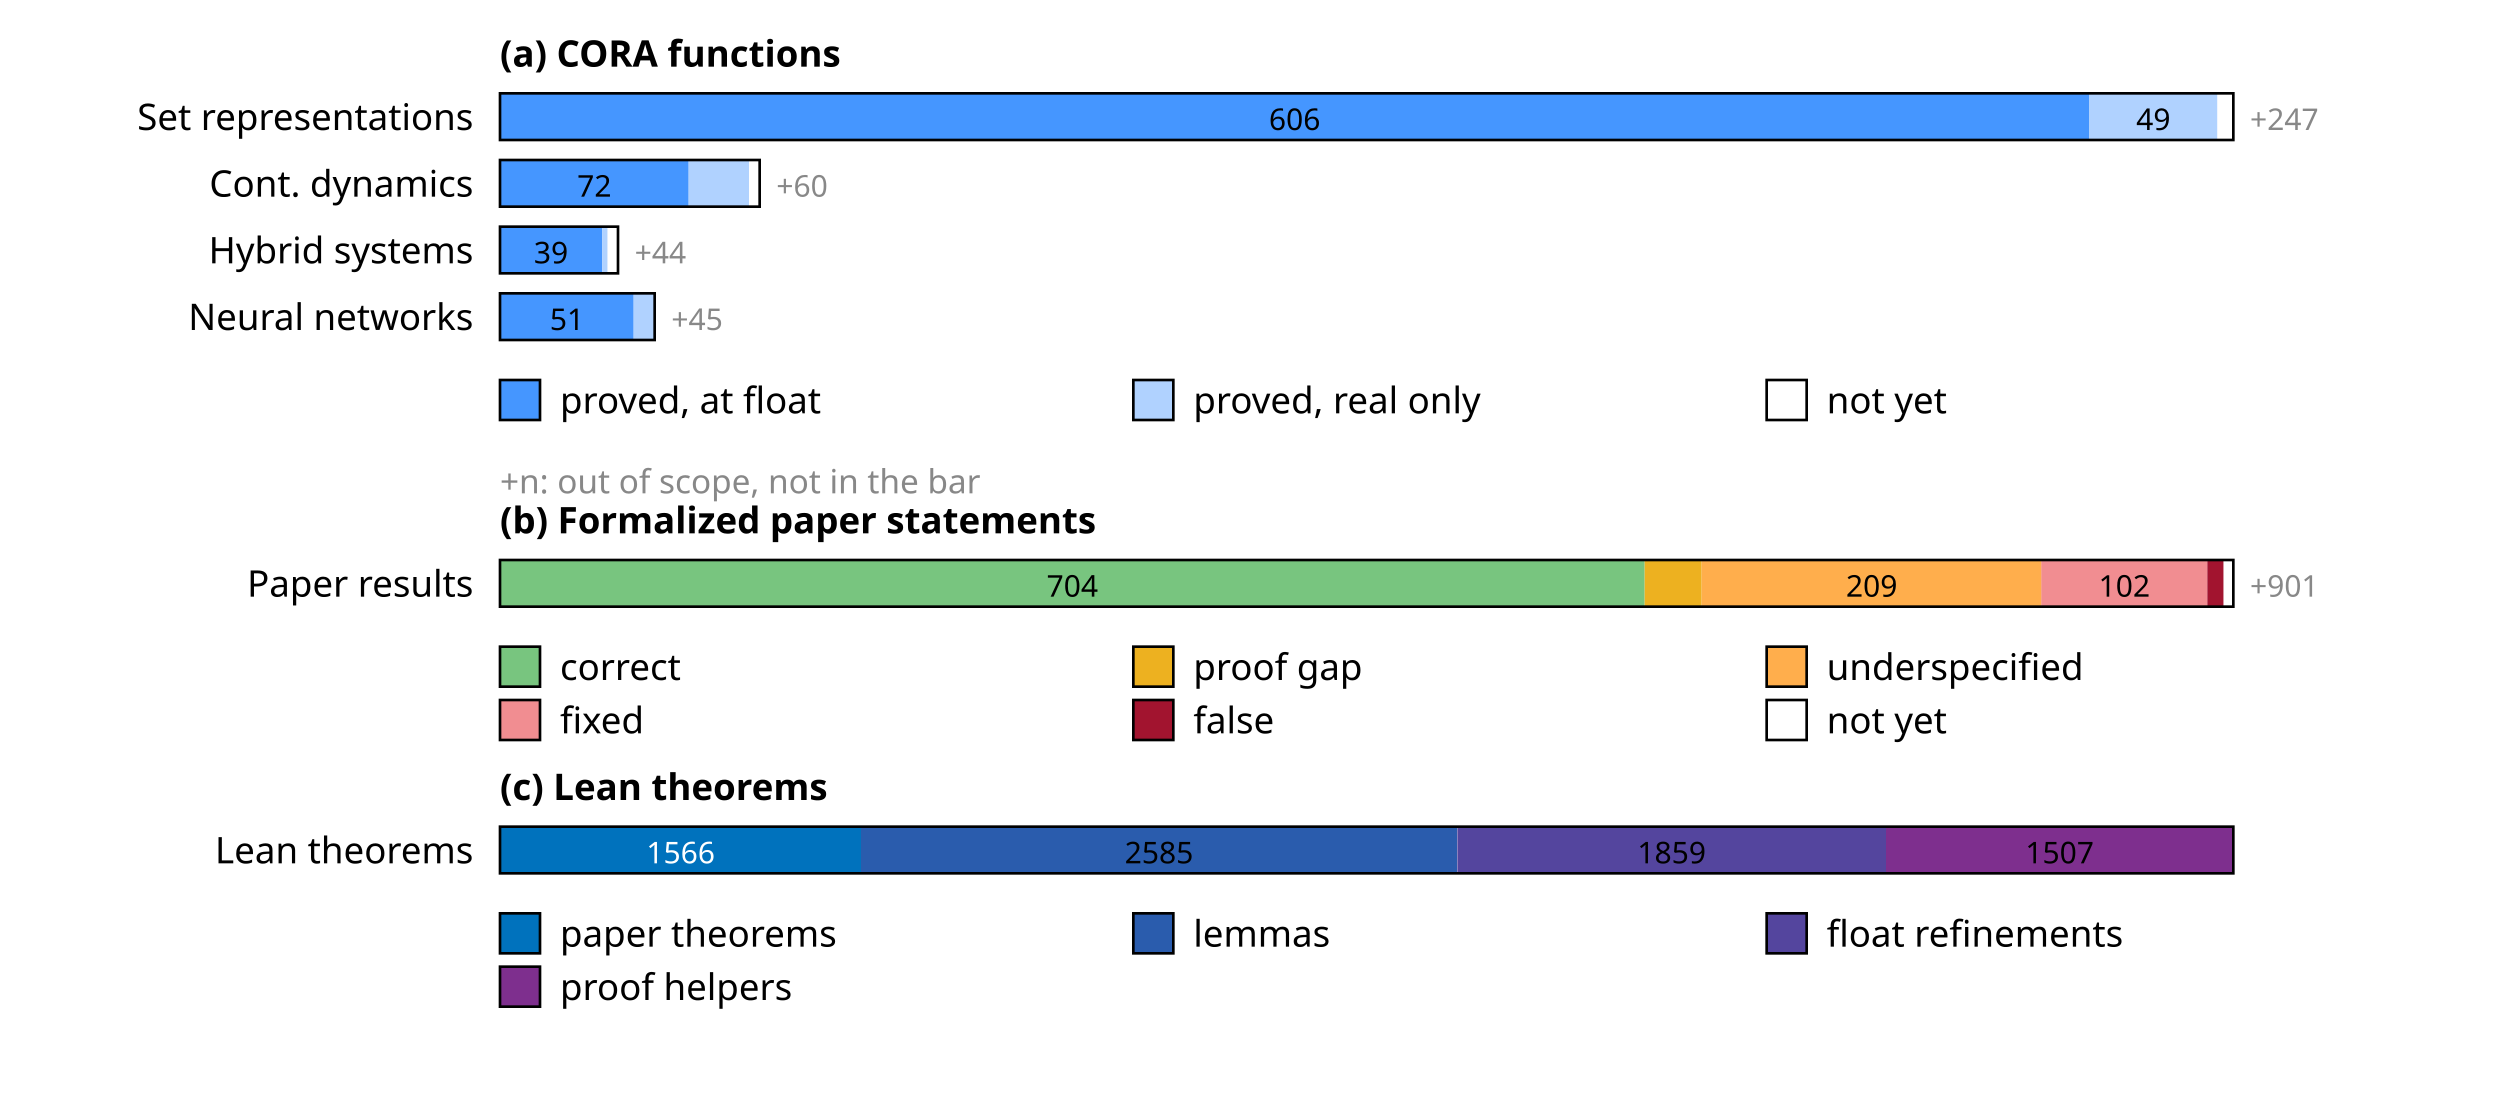
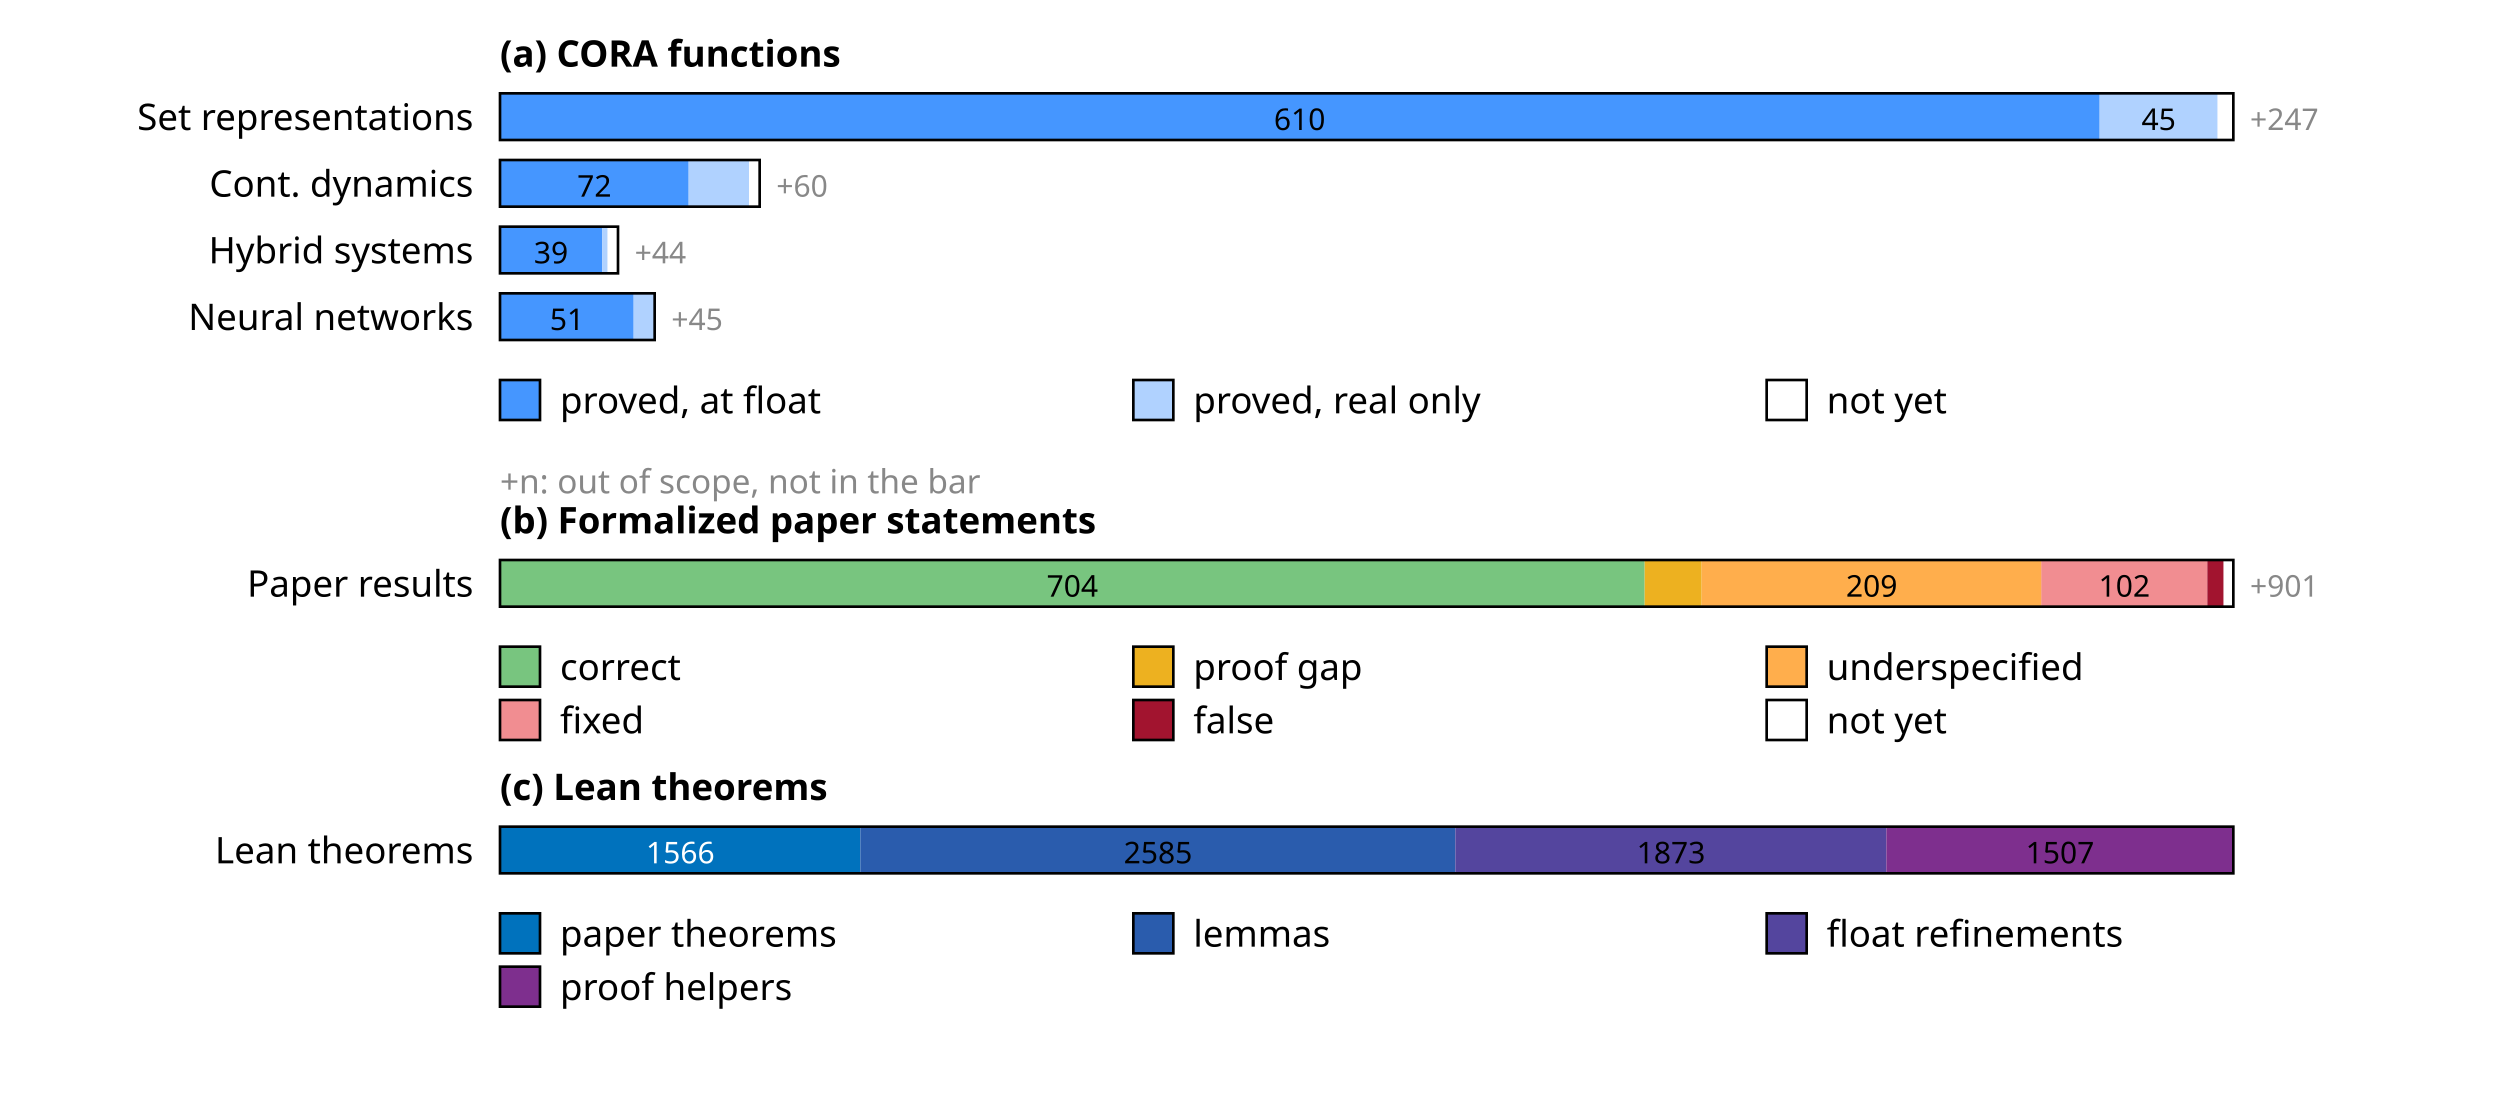
<svg xmlns="http://www.w3.org/2000/svg" width="750" height="330" font-family="sans-serif" font-size="11">
  <rect width="100%" height="100%" fill="white" />
  <text x="150" y="20" font-weight="bold">(a) CORA functions</text>
  <text x="142" y="39" text-anchor="end">Set representations</text>
-   <rect x="150.0" y="28" width="476.7" height="14" fill="rgb(69,150,255)" />
-   <text x="388.4" y="39" text-anchor="middle" font-size="9" fill="#000">606</text>
-   <rect x="626.7" y="28" width="38.5" height="14" fill="rgb(176,210,255)" />
-   <text x="646.0" y="39" text-anchor="middle" font-size="9" fill="#000">49</text>
+   <rect x="150.0" y="28" width="479.9" height="14" fill="rgb(69,150,255)" />
+   <text x="389.9" y="39" text-anchor="middle" font-size="9" fill="#000">610</text>
+   <rect x="629.9" y="28" width="35.4" height="14" fill="rgb(176,210,255)" />
+   <text x="647.6" y="39" text-anchor="middle" font-size="9" fill="#000">45</text>
  <rect x="665.3" y="28" width="4.7" height="14" fill="rgb(255,255,255)" />
  <rect x="150" y="28" width="520.0" height="14" fill="none" stroke="#000" stroke-width="0.8" />
  <text x="675.0" y="39" font-size="9" fill="#888">+247</text>
  <text x="142" y="59" text-anchor="end">Cont. dynamics</text>
  <rect x="150.0" y="48" width="56.6" height="14" fill="rgb(69,150,255)" />
  <text x="178.3" y="59" text-anchor="middle" font-size="9" fill="#000">72</text>
  <rect x="206.6" y="48" width="18.1" height="14" fill="rgb(176,210,255)" />
  <rect x="224.7" y="48" width="3.1" height="14" fill="rgb(255,255,255)" />
  <rect x="150" y="48" width="77.9" height="14" fill="none" stroke="#000" stroke-width="0.8" />
  <text x="232.9" y="59" font-size="9" fill="#888">+60</text>
  <text x="142" y="79" text-anchor="end">Hybrid systems</text>
  <rect x="150.0" y="68" width="30.7" height="14" fill="rgb(69,150,255)" />
  <text x="165.3" y="79" text-anchor="middle" font-size="9" fill="#000">39</text>
  <rect x="180.7" y="68" width="1.6" height="14" fill="rgb(176,210,255)" />
  <rect x="182.3" y="68" width="3.1" height="14" fill="rgb(255,255,255)" />
  <rect x="150" y="68" width="35.4" height="14" fill="none" stroke="#000" stroke-width="0.8" />
  <text x="190.4" y="79" font-size="9" fill="#888">+44</text>
  <text x="142" y="99" text-anchor="end">Neural networks</text>
  <rect x="150.0" y="88" width="40.1" height="14" fill="rgb(69,150,255)" />
  <text x="170.1" y="99" text-anchor="middle" font-size="9" fill="#000">51</text>
  <rect x="190.1" y="88" width="6.3" height="14" fill="rgb(176,210,255)" />
  <rect x="150" y="88" width="46.4" height="14" fill="none" stroke="#000" stroke-width="0.8" />
  <text x="201.4" y="99" font-size="9" fill="#888">+45</text>
  <rect x="150" y="114" width="12" height="12" fill="rgb(69,150,255)" stroke="#000" stroke-width="0.8" />
  <text x="168" y="124">proved, at float</text>
  <rect x="340" y="114" width="12" height="12" fill="rgb(176,210,255)" stroke="#000" stroke-width="0.8" />
  <text x="358" y="124">proved, real only</text>
  <rect x="530" y="114" width="12" height="12" fill="rgb(255,255,255)" stroke="#000" stroke-width="0.8" />
  <text x="548" y="124">not yet</text>
  <text x="150" y="148" font-size="10" fill="#888">+n: out of scope, not in the bar</text>
  <text x="150" y="160" font-weight="bold">(b) Formalized paper statements</text>
  <text x="142" y="179" text-anchor="end">Paper results</text>
  <rect x="150.0" y="168" width="343.4" height="14" fill="rgb(120,197,127)" />
  <text x="321.7" y="179" text-anchor="middle" font-size="9" fill="#000">704</text>
  <rect x="493.4" y="168" width="17.1" height="14" fill="rgb(237,177,32)" />
  <rect x="510.5" y="168" width="102.0" height="14" fill="rgb(255,174,76)" />
  <text x="561.5" y="179" text-anchor="middle" font-size="9" fill="#000">209</text>
  <rect x="612.4" y="168" width="49.8" height="14" fill="rgb(241,141,145)" />
  <text x="637.3" y="179" text-anchor="middle" font-size="9" fill="#000">102</text>
  <rect x="662.2" y="168" width="4.9" height="14" fill="rgb(162,20,47)" />
  <rect x="667.1" y="168" width="2.9" height="14" fill="rgb(255,255,255)" />
  <rect x="150" y="168" width="520.0" height="14" fill="none" stroke="#000" stroke-width="0.8" />
  <text x="675.0" y="179" font-size="9" fill="#888">+901</text>
  <rect x="150" y="194" width="12" height="12" fill="rgb(120,197,127)" stroke="#000" stroke-width="0.8" />
  <text x="168" y="204">correct</text>
  <rect x="340" y="194" width="12" height="12" fill="rgb(237,177,32)" stroke="#000" stroke-width="0.8" />
  <text x="358" y="204">proof gap</text>
  <rect x="530" y="194" width="12" height="12" fill="rgb(255,174,76)" stroke="#000" stroke-width="0.8" />
  <text x="548" y="204">underspecified</text>
  <rect x="150" y="210" width="12" height="12" fill="rgb(241,141,145)" stroke="#000" stroke-width="0.8" />
  <text x="168" y="220">fixed</text>
  <rect x="340" y="210" width="12" height="12" fill="rgb(162,20,47)" stroke="#000" stroke-width="0.8" />
  <text x="358" y="220">false</text>
  <rect x="530" y="210" width="12" height="12" fill="rgb(255,255,255)" stroke="#000" stroke-width="0.8" />
  <text x="548" y="220">not yet</text>
  <text x="150" y="240" font-weight="bold">(c) Lean theorems</text>
  <text x="142" y="259" text-anchor="end">Lean theorems</text>
-   <rect x="150.0" y="248" width="108.3" height="14" fill="rgb(0,114,189)" />
-   <text x="204.2" y="259" text-anchor="middle" font-size="9" fill="#fff">1566</text>
-   <rect x="258.3" y="248" width="178.8" height="14" fill="rgb(42,92,173)" />
-   <text x="347.7" y="259" text-anchor="middle" font-size="9" fill="#000">2585</text>
-   <rect x="437.2" y="248" width="128.6" height="14" fill="rgb(84,69,158)" />
-   <text x="501.5" y="259" text-anchor="middle" font-size="9" fill="#000">1859</text>
-   <rect x="565.8" y="248" width="104.2" height="14" fill="rgb(126,47,142)" />
-   <text x="617.9" y="259" text-anchor="middle" font-size="9" fill="#000">1507</text>
+   <rect x="150.0" y="248" width="108.1" height="14" fill="rgb(0,114,189)" />
+   <text x="204.1" y="259" text-anchor="middle" font-size="9" fill="#fff">1566</text>
+   <rect x="258.1" y="248" width="178.5" height="14" fill="rgb(42,92,173)" />
+   <text x="347.4" y="259" text-anchor="middle" font-size="9" fill="#000">2585</text>
+   <rect x="436.6" y="248" width="129.3" height="14" fill="rgb(84,69,158)" />
+   <text x="501.3" y="259" text-anchor="middle" font-size="9" fill="#000">1873</text>
+   <rect x="565.9" y="248" width="104.1" height="14" fill="rgb(126,47,142)" />
+   <text x="618.0" y="259" text-anchor="middle" font-size="9" fill="#000">1507</text>
  <rect x="150" y="248" width="520.0" height="14" fill="none" stroke="#000" stroke-width="0.8" />
  <rect x="150" y="274" width="12" height="12" fill="rgb(0,114,189)" stroke="#000" stroke-width="0.8" />
  <text x="168" y="284">paper theorems</text>
  <rect x="340" y="274" width="12" height="12" fill="rgb(42,92,173)" stroke="#000" stroke-width="0.8" />
  <text x="358" y="284">lemmas</text>
  <rect x="530" y="274" width="12" height="12" fill="rgb(84,69,158)" stroke="#000" stroke-width="0.8" />
  <text x="548" y="284">float refinements</text>
  <rect x="150" y="290" width="12" height="12" fill="rgb(126,47,142)" stroke="#000" stroke-width="0.8" />
  <text x="168" y="300">proof helpers</text>
</svg>
